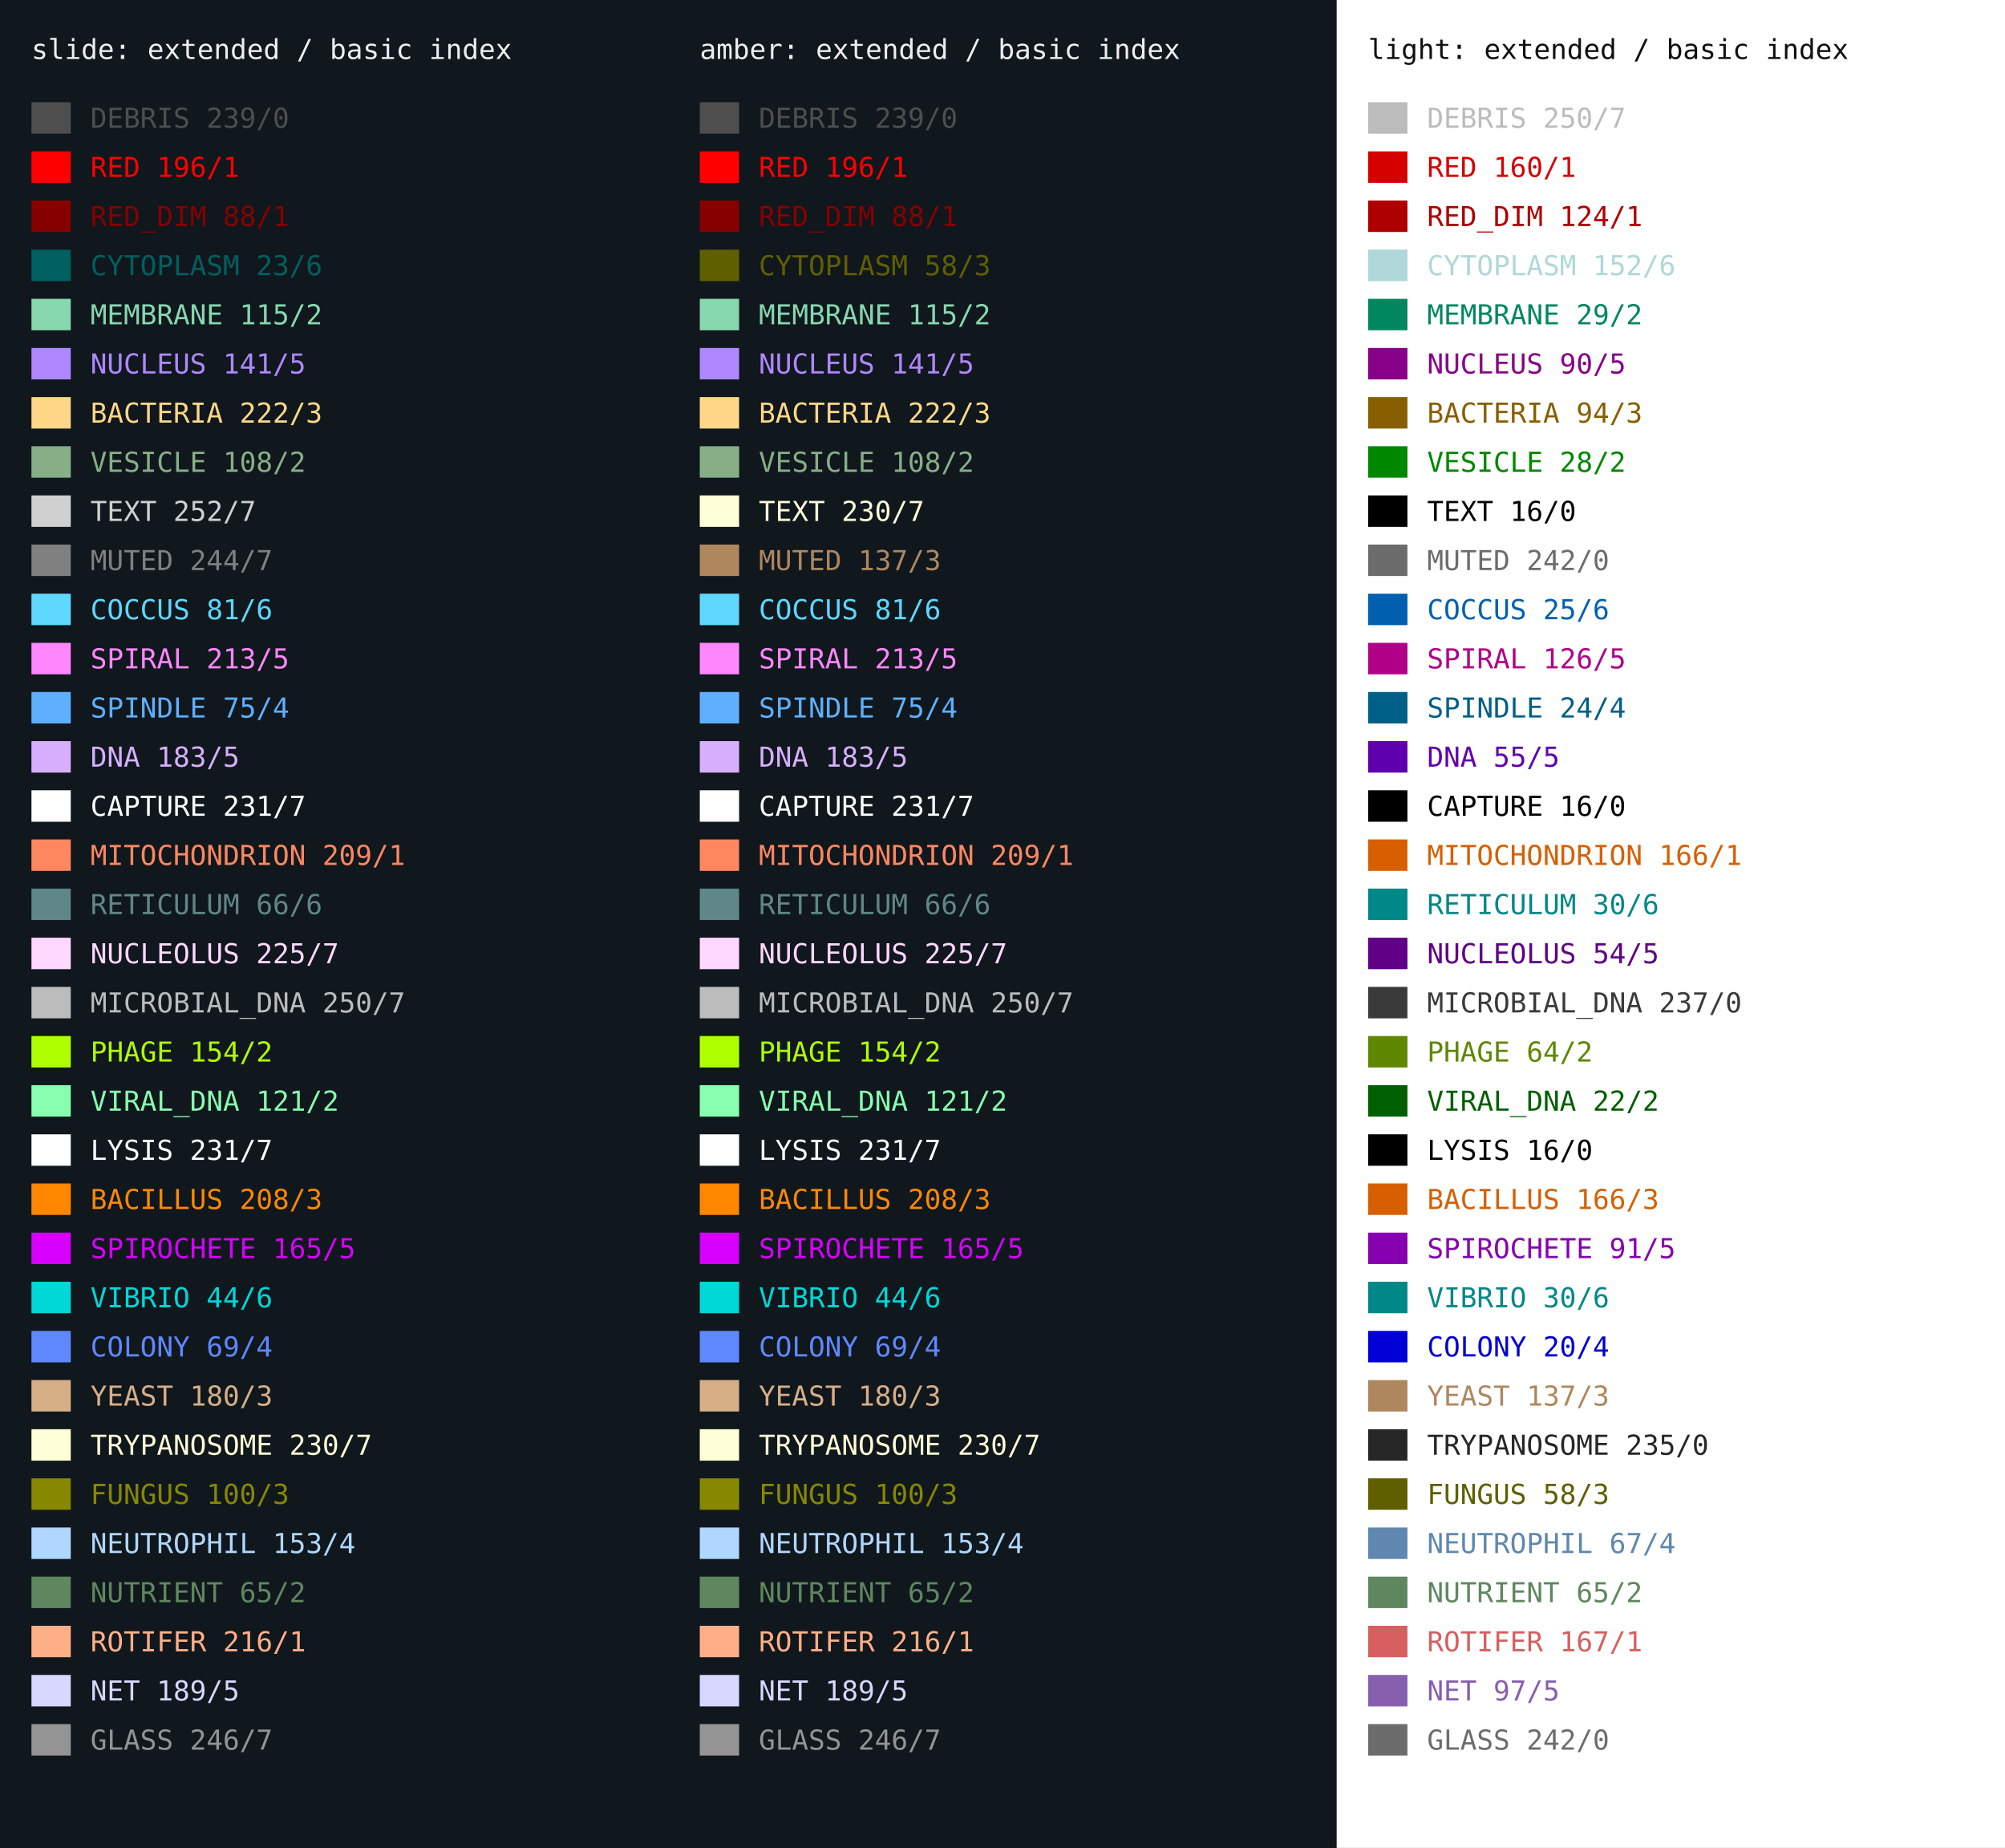
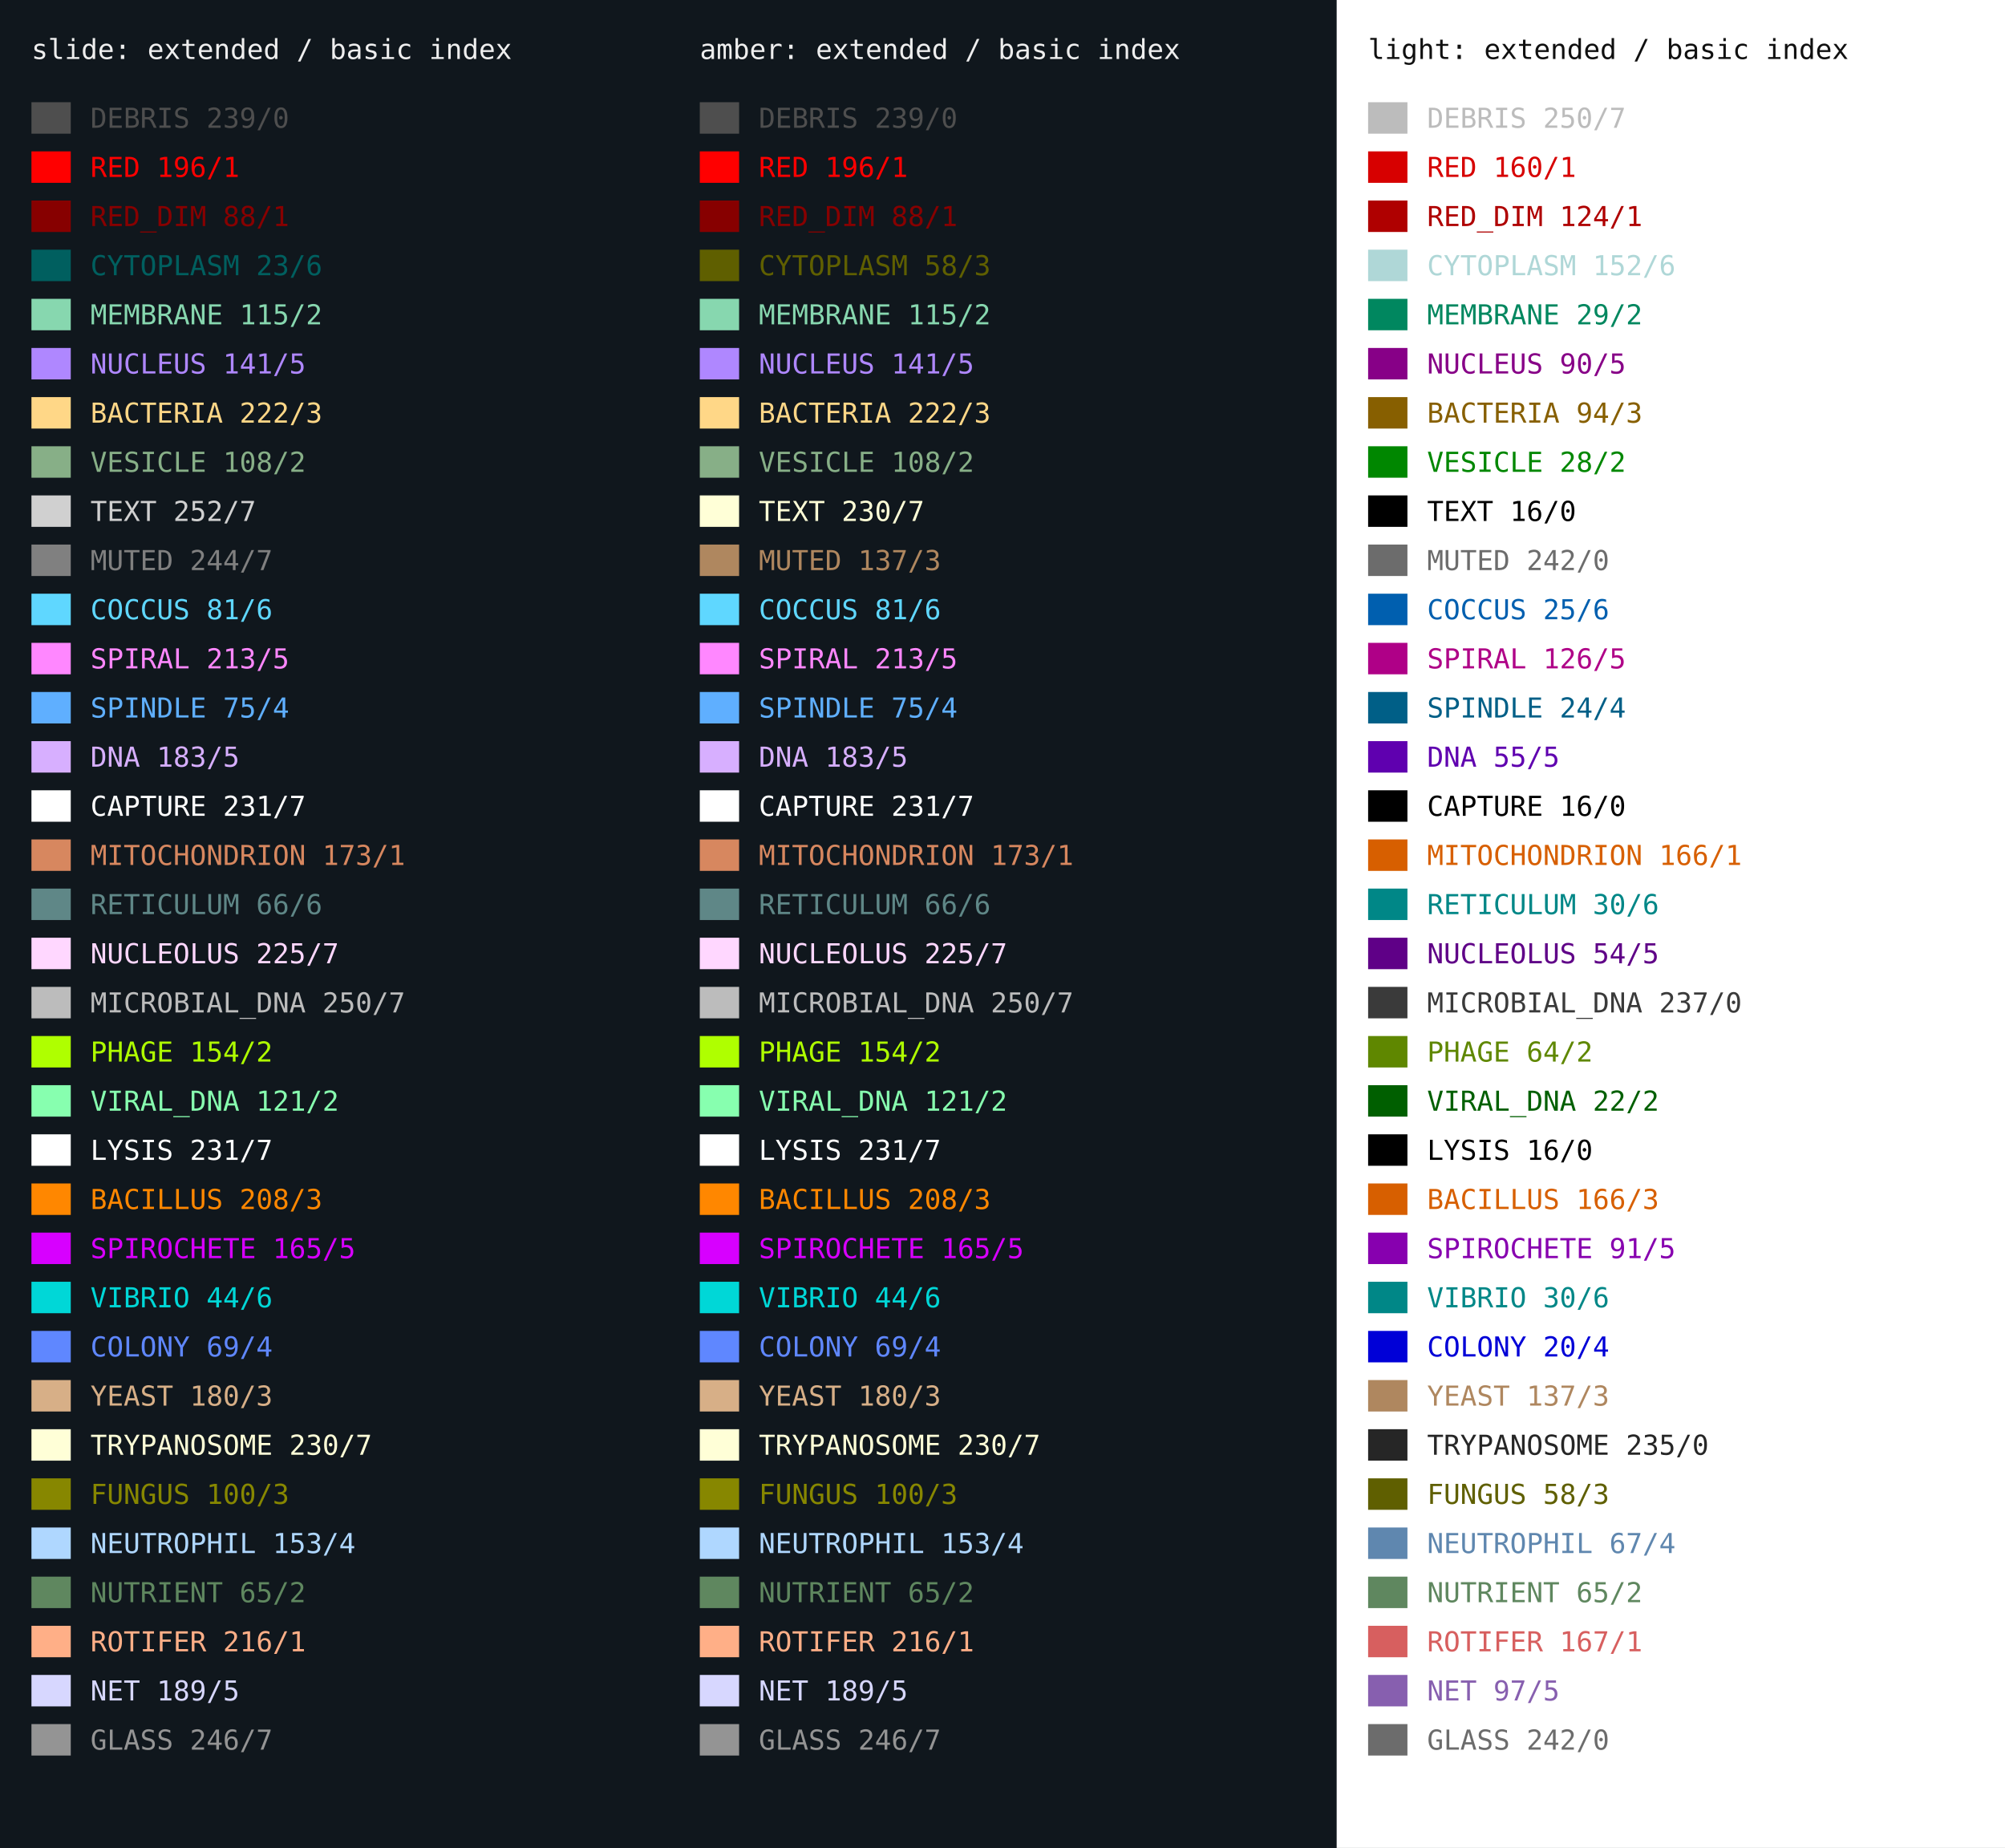
<svg xmlns="http://www.w3.org/2000/svg" width="1020" height="940" viewBox="0 0 1020 940">
  <rect width="1020" height="100%" fill="#10171d" />
  <g font-family="DejaVu Sans Mono,monospace" font-size="14">
    <rect x="0" width="340" height="940" fill="#10171d" />
    <text x="16" y="30" fill="#eeeeee">slide: extended / basic index</text>
    <rect x="16" y="52" width="20" height="16" fill="#4e4e4e" />
    <text x="46" y="65" fill="#4e4e4e">DEBRIS 239/0</text>
    <rect x="16" y="77" width="20" height="16" fill="#ff0000" />
    <text x="46" y="90" fill="#ff0000">RED 196/1</text>
    <rect x="16" y="102" width="20" height="16" fill="#870000" />
    <text x="46" y="115" fill="#870000">RED_DIM 88/1</text>
    <rect x="16" y="127" width="20" height="16" fill="#005f5f" />
    <text x="46" y="140" fill="#005f5f">CYTOPLASM 23/6</text>
    <rect x="16" y="152" width="20" height="16" fill="#87d7af" />
    <text x="46" y="165" fill="#87d7af">MEMBRANE 115/2</text>
    <rect x="16" y="177" width="20" height="16" fill="#af87ff" />
    <text x="46" y="190" fill="#af87ff">NUCLEUS 141/5</text>
    <rect x="16" y="202" width="20" height="16" fill="#ffd787" />
    <text x="46" y="215" fill="#ffd787">BACTERIA 222/3</text>
    <rect x="16" y="227" width="20" height="16" fill="#87af87" />
    <text x="46" y="240" fill="#87af87">VESICLE 108/2</text>
    <rect x="16" y="252" width="20" height="16" fill="#d0d0d0" />
    <text x="46" y="265" fill="#d0d0d0">TEXT 252/7</text>
    <rect x="16" y="277" width="20" height="16" fill="#808080" />
    <text x="46" y="290" fill="#808080">MUTED 244/7</text>
    <rect x="16" y="302" width="20" height="16" fill="#5fd7ff" />
    <text x="46" y="315" fill="#5fd7ff">COCCUS 81/6</text>
    <rect x="16" y="327" width="20" height="16" fill="#ff87ff" />
    <text x="46" y="340" fill="#ff87ff">SPIRAL 213/5</text>
    <rect x="16" y="352" width="20" height="16" fill="#5fafff" />
    <text x="46" y="365" fill="#5fafff">SPINDLE 75/4</text>
    <rect x="16" y="377" width="20" height="16" fill="#d7afff" />
    <text x="46" y="390" fill="#d7afff">DNA 183/5</text>
    <rect x="16" y="402" width="20" height="16" fill="#ffffff" />
    <text x="46" y="415" fill="#ffffff">CAPTURE 231/7</text>
-     <rect x="16" y="427" width="20" height="16" fill="#ff875f" />
-     <text x="46" y="440" fill="#ff875f">MITOCHONDRION 209/1</text>
+     <rect x="16" y="427" width="20" height="16" fill="#d7875f" />
+     <text x="46" y="440" fill="#d7875f">MITOCHONDRION 173/1</text>
    <rect x="16" y="452" width="20" height="16" fill="#5f8787" />
    <text x="46" y="465" fill="#5f8787">RETICULUM 66/6</text>
    <rect x="16" y="477" width="20" height="16" fill="#ffd7ff" />
    <text x="46" y="490" fill="#ffd7ff">NUCLEOLUS 225/7</text>
    <rect x="16" y="502" width="20" height="16" fill="#bcbcbc" />
    <text x="46" y="515" fill="#bcbcbc">MICROBIAL_DNA 250/7</text>
    <rect x="16" y="527" width="20" height="16" fill="#afff00" />
    <text x="46" y="540" fill="#afff00">PHAGE 154/2</text>
    <rect x="16" y="552" width="20" height="16" fill="#87ffaf" />
    <text x="46" y="565" fill="#87ffaf">VIRAL_DNA 121/2</text>
    <rect x="16" y="577" width="20" height="16" fill="#ffffff" />
    <text x="46" y="590" fill="#ffffff">LYSIS 231/7</text>
    <rect x="16" y="602" width="20" height="16" fill="#ff8700" />
    <text x="46" y="615" fill="#ff8700">BACILLUS 208/3</text>
    <rect x="16" y="627" width="20" height="16" fill="#d700ff" />
    <text x="46" y="640" fill="#d700ff">SPIROCHETE 165/5</text>
    <rect x="16" y="652" width="20" height="16" fill="#00d7d7" />
    <text x="46" y="665" fill="#00d7d7">VIBRIO 44/6</text>
    <rect x="16" y="677" width="20" height="16" fill="#5f87ff" />
    <text x="46" y="690" fill="#5f87ff">COLONY 69/4</text>
    <rect x="16" y="702" width="20" height="16" fill="#d7af87" />
    <text x="46" y="715" fill="#d7af87">YEAST 180/3</text>
    <rect x="16" y="727" width="20" height="16" fill="#ffffd7" />
    <text x="46" y="740" fill="#ffffd7">TRYPANOSOME 230/7</text>
    <rect x="16" y="752" width="20" height="16" fill="#878700" />
    <text x="46" y="765" fill="#878700">FUNGUS 100/3</text>
    <rect x="16" y="777" width="20" height="16" fill="#afd7ff" />
    <text x="46" y="790" fill="#afd7ff">NEUTROPHIL 153/4</text>
    <rect x="16" y="802" width="20" height="16" fill="#5f875f" />
    <text x="46" y="815" fill="#5f875f">NUTRIENT 65/2</text>
    <rect x="16" y="827" width="20" height="16" fill="#ffaf87" />
    <text x="46" y="840" fill="#ffaf87">ROTIFER 216/1</text>
    <rect x="16" y="852" width="20" height="16" fill="#d7d7ff" />
    <text x="46" y="865" fill="#d7d7ff">NET 189/5</text>
    <rect x="16" y="877" width="20" height="16" fill="#949494" />
    <text x="46" y="890" fill="#949494">GLASS 246/7</text>
    <rect x="340" width="340" height="940" fill="#10171d" />
    <text x="356" y="30" fill="#eeeeee">amber: extended / basic index</text>
    <rect x="356" y="52" width="20" height="16" fill="#4e4e4e" />
    <text x="386" y="65" fill="#4e4e4e">DEBRIS 239/0</text>
    <rect x="356" y="77" width="20" height="16" fill="#ff0000" />
    <text x="386" y="90" fill="#ff0000">RED 196/1</text>
    <rect x="356" y="102" width="20" height="16" fill="#870000" />
    <text x="386" y="115" fill="#870000">RED_DIM 88/1</text>
    <rect x="356" y="127" width="20" height="16" fill="#5f5f00" />
    <text x="386" y="140" fill="#5f5f00">CYTOPLASM 58/3</text>
    <rect x="356" y="152" width="20" height="16" fill="#87d7af" />
    <text x="386" y="165" fill="#87d7af">MEMBRANE 115/2</text>
    <rect x="356" y="177" width="20" height="16" fill="#af87ff" />
    <text x="386" y="190" fill="#af87ff">NUCLEUS 141/5</text>
    <rect x="356" y="202" width="20" height="16" fill="#ffd787" />
    <text x="386" y="215" fill="#ffd787">BACTERIA 222/3</text>
    <rect x="356" y="227" width="20" height="16" fill="#87af87" />
    <text x="386" y="240" fill="#87af87">VESICLE 108/2</text>
    <rect x="356" y="252" width="20" height="16" fill="#ffffd7" />
    <text x="386" y="265" fill="#ffffd7">TEXT 230/7</text>
    <rect x="356" y="277" width="20" height="16" fill="#af875f" />
    <text x="386" y="290" fill="#af875f">MUTED 137/3</text>
    <rect x="356" y="302" width="20" height="16" fill="#5fd7ff" />
    <text x="386" y="315" fill="#5fd7ff">COCCUS 81/6</text>
    <rect x="356" y="327" width="20" height="16" fill="#ff87ff" />
    <text x="386" y="340" fill="#ff87ff">SPIRAL 213/5</text>
    <rect x="356" y="352" width="20" height="16" fill="#5fafff" />
    <text x="386" y="365" fill="#5fafff">SPINDLE 75/4</text>
    <rect x="356" y="377" width="20" height="16" fill="#d7afff" />
    <text x="386" y="390" fill="#d7afff">DNA 183/5</text>
    <rect x="356" y="402" width="20" height="16" fill="#ffffff" />
    <text x="386" y="415" fill="#ffffff">CAPTURE 231/7</text>
-     <rect x="356" y="427" width="20" height="16" fill="#ff875f" />
-     <text x="386" y="440" fill="#ff875f">MITOCHONDRION 209/1</text>
+     <rect x="356" y="427" width="20" height="16" fill="#d7875f" />
+     <text x="386" y="440" fill="#d7875f">MITOCHONDRION 173/1</text>
    <rect x="356" y="452" width="20" height="16" fill="#5f8787" />
    <text x="386" y="465" fill="#5f8787">RETICULUM 66/6</text>
    <rect x="356" y="477" width="20" height="16" fill="#ffd7ff" />
    <text x="386" y="490" fill="#ffd7ff">NUCLEOLUS 225/7</text>
    <rect x="356" y="502" width="20" height="16" fill="#bcbcbc" />
    <text x="386" y="515" fill="#bcbcbc">MICROBIAL_DNA 250/7</text>
    <rect x="356" y="527" width="20" height="16" fill="#afff00" />
    <text x="386" y="540" fill="#afff00">PHAGE 154/2</text>
    <rect x="356" y="552" width="20" height="16" fill="#87ffaf" />
    <text x="386" y="565" fill="#87ffaf">VIRAL_DNA 121/2</text>
    <rect x="356" y="577" width="20" height="16" fill="#ffffff" />
    <text x="386" y="590" fill="#ffffff">LYSIS 231/7</text>
    <rect x="356" y="602" width="20" height="16" fill="#ff8700" />
    <text x="386" y="615" fill="#ff8700">BACILLUS 208/3</text>
    <rect x="356" y="627" width="20" height="16" fill="#d700ff" />
    <text x="386" y="640" fill="#d700ff">SPIROCHETE 165/5</text>
    <rect x="356" y="652" width="20" height="16" fill="#00d7d7" />
    <text x="386" y="665" fill="#00d7d7">VIBRIO 44/6</text>
    <rect x="356" y="677" width="20" height="16" fill="#5f87ff" />
    <text x="386" y="690" fill="#5f87ff">COLONY 69/4</text>
    <rect x="356" y="702" width="20" height="16" fill="#d7af87" />
    <text x="386" y="715" fill="#d7af87">YEAST 180/3</text>
    <rect x="356" y="727" width="20" height="16" fill="#ffffd7" />
    <text x="386" y="740" fill="#ffffd7">TRYPANOSOME 230/7</text>
    <rect x="356" y="752" width="20" height="16" fill="#878700" />
    <text x="386" y="765" fill="#878700">FUNGUS 100/3</text>
    <rect x="356" y="777" width="20" height="16" fill="#afd7ff" />
    <text x="386" y="790" fill="#afd7ff">NEUTROPHIL 153/4</text>
    <rect x="356" y="802" width="20" height="16" fill="#5f875f" />
    <text x="386" y="815" fill="#5f875f">NUTRIENT 65/2</text>
    <rect x="356" y="827" width="20" height="16" fill="#ffaf87" />
    <text x="386" y="840" fill="#ffaf87">ROTIFER 216/1</text>
    <rect x="356" y="852" width="20" height="16" fill="#d7d7ff" />
    <text x="386" y="865" fill="#d7d7ff">NET 189/5</text>
    <rect x="356" y="877" width="20" height="16" fill="#949494" />
    <text x="386" y="890" fill="#949494">GLASS 246/7</text>
    <rect x="680" width="340" height="940" fill="#ffffff" />
    <text x="696" y="30" fill="#101010">light: extended / basic index</text>
    <rect x="696" y="52" width="20" height="16" fill="#bcbcbc" />
    <text x="726" y="65" fill="#bcbcbc">DEBRIS 250/7</text>
    <rect x="696" y="77" width="20" height="16" fill="#d70000" />
    <text x="726" y="90" fill="#d70000">RED 160/1</text>
    <rect x="696" y="102" width="20" height="16" fill="#af0000" />
    <text x="726" y="115" fill="#af0000">RED_DIM 124/1</text>
    <rect x="696" y="127" width="20" height="16" fill="#afd7d7" />
    <text x="726" y="140" fill="#afd7d7">CYTOPLASM 152/6</text>
    <rect x="696" y="152" width="20" height="16" fill="#00875f" />
    <text x="726" y="165" fill="#00875f">MEMBRANE 29/2</text>
    <rect x="696" y="177" width="20" height="16" fill="#870087" />
    <text x="726" y="190" fill="#870087">NUCLEUS 90/5</text>
    <rect x="696" y="202" width="20" height="16" fill="#875f00" />
    <text x="726" y="215" fill="#875f00">BACTERIA 94/3</text>
    <rect x="696" y="227" width="20" height="16" fill="#008700" />
    <text x="726" y="240" fill="#008700">VESICLE 28/2</text>
    <rect x="696" y="252" width="20" height="16" fill="#000000" />
    <text x="726" y="265" fill="#000000">TEXT 16/0</text>
    <rect x="696" y="277" width="20" height="16" fill="#6c6c6c" />
    <text x="726" y="290" fill="#6c6c6c">MUTED 242/0</text>
    <rect x="696" y="302" width="20" height="16" fill="#005faf" />
    <text x="726" y="315" fill="#005faf">COCCUS 25/6</text>
    <rect x="696" y="327" width="20" height="16" fill="#af0087" />
    <text x="726" y="340" fill="#af0087">SPIRAL 126/5</text>
    <rect x="696" y="352" width="20" height="16" fill="#005f87" />
    <text x="726" y="365" fill="#005f87">SPINDLE 24/4</text>
    <rect x="696" y="377" width="20" height="16" fill="#5f00af" />
    <text x="726" y="390" fill="#5f00af">DNA 55/5</text>
    <rect x="696" y="402" width="20" height="16" fill="#000000" />
    <text x="726" y="415" fill="#000000">CAPTURE 16/0</text>
    <rect x="696" y="427" width="20" height="16" fill="#d75f00" />
    <text x="726" y="440" fill="#d75f00">MITOCHONDRION 166/1</text>
    <rect x="696" y="452" width="20" height="16" fill="#008787" />
    <text x="726" y="465" fill="#008787">RETICULUM 30/6</text>
    <rect x="696" y="477" width="20" height="16" fill="#5f0087" />
    <text x="726" y="490" fill="#5f0087">NUCLEOLUS 54/5</text>
    <rect x="696" y="502" width="20" height="16" fill="#3a3a3a" />
    <text x="726" y="515" fill="#3a3a3a">MICROBIAL_DNA 237/0</text>
    <rect x="696" y="527" width="20" height="16" fill="#5f8700" />
    <text x="726" y="540" fill="#5f8700">PHAGE 64/2</text>
    <rect x="696" y="552" width="20" height="16" fill="#005f00" />
    <text x="726" y="565" fill="#005f00">VIRAL_DNA 22/2</text>
    <rect x="696" y="577" width="20" height="16" fill="#000000" />
    <text x="726" y="590" fill="#000000">LYSIS 16/0</text>
    <rect x="696" y="602" width="20" height="16" fill="#d75f00" />
    <text x="726" y="615" fill="#d75f00">BACILLUS 166/3</text>
    <rect x="696" y="627" width="20" height="16" fill="#8700af" />
    <text x="726" y="640" fill="#8700af">SPIROCHETE 91/5</text>
    <rect x="696" y="652" width="20" height="16" fill="#008787" />
    <text x="726" y="665" fill="#008787">VIBRIO 30/6</text>
    <rect x="696" y="677" width="20" height="16" fill="#0000d7" />
    <text x="726" y="690" fill="#0000d7">COLONY 20/4</text>
    <rect x="696" y="702" width="20" height="16" fill="#af875f" />
    <text x="726" y="715" fill="#af875f">YEAST 137/3</text>
    <rect x="696" y="727" width="20" height="16" fill="#262626" />
    <text x="726" y="740" fill="#262626">TRYPANOSOME 235/0</text>
    <rect x="696" y="752" width="20" height="16" fill="#5f5f00" />
    <text x="726" y="765" fill="#5f5f00">FUNGUS 58/3</text>
    <rect x="696" y="777" width="20" height="16" fill="#5f87af" />
    <text x="726" y="790" fill="#5f87af">NEUTROPHIL 67/4</text>
    <rect x="696" y="802" width="20" height="16" fill="#5f875f" />
    <text x="726" y="815" fill="#5f875f">NUTRIENT 65/2</text>
    <rect x="696" y="827" width="20" height="16" fill="#d75f5f" />
    <text x="726" y="840" fill="#d75f5f">ROTIFER 167/1</text>
    <rect x="696" y="852" width="20" height="16" fill="#875faf" />
    <text x="726" y="865" fill="#875faf">NET 97/5</text>
    <rect x="696" y="877" width="20" height="16" fill="#6c6c6c" />
    <text x="726" y="890" fill="#6c6c6c">GLASS 242/0</text>
  </g>
</svg>
